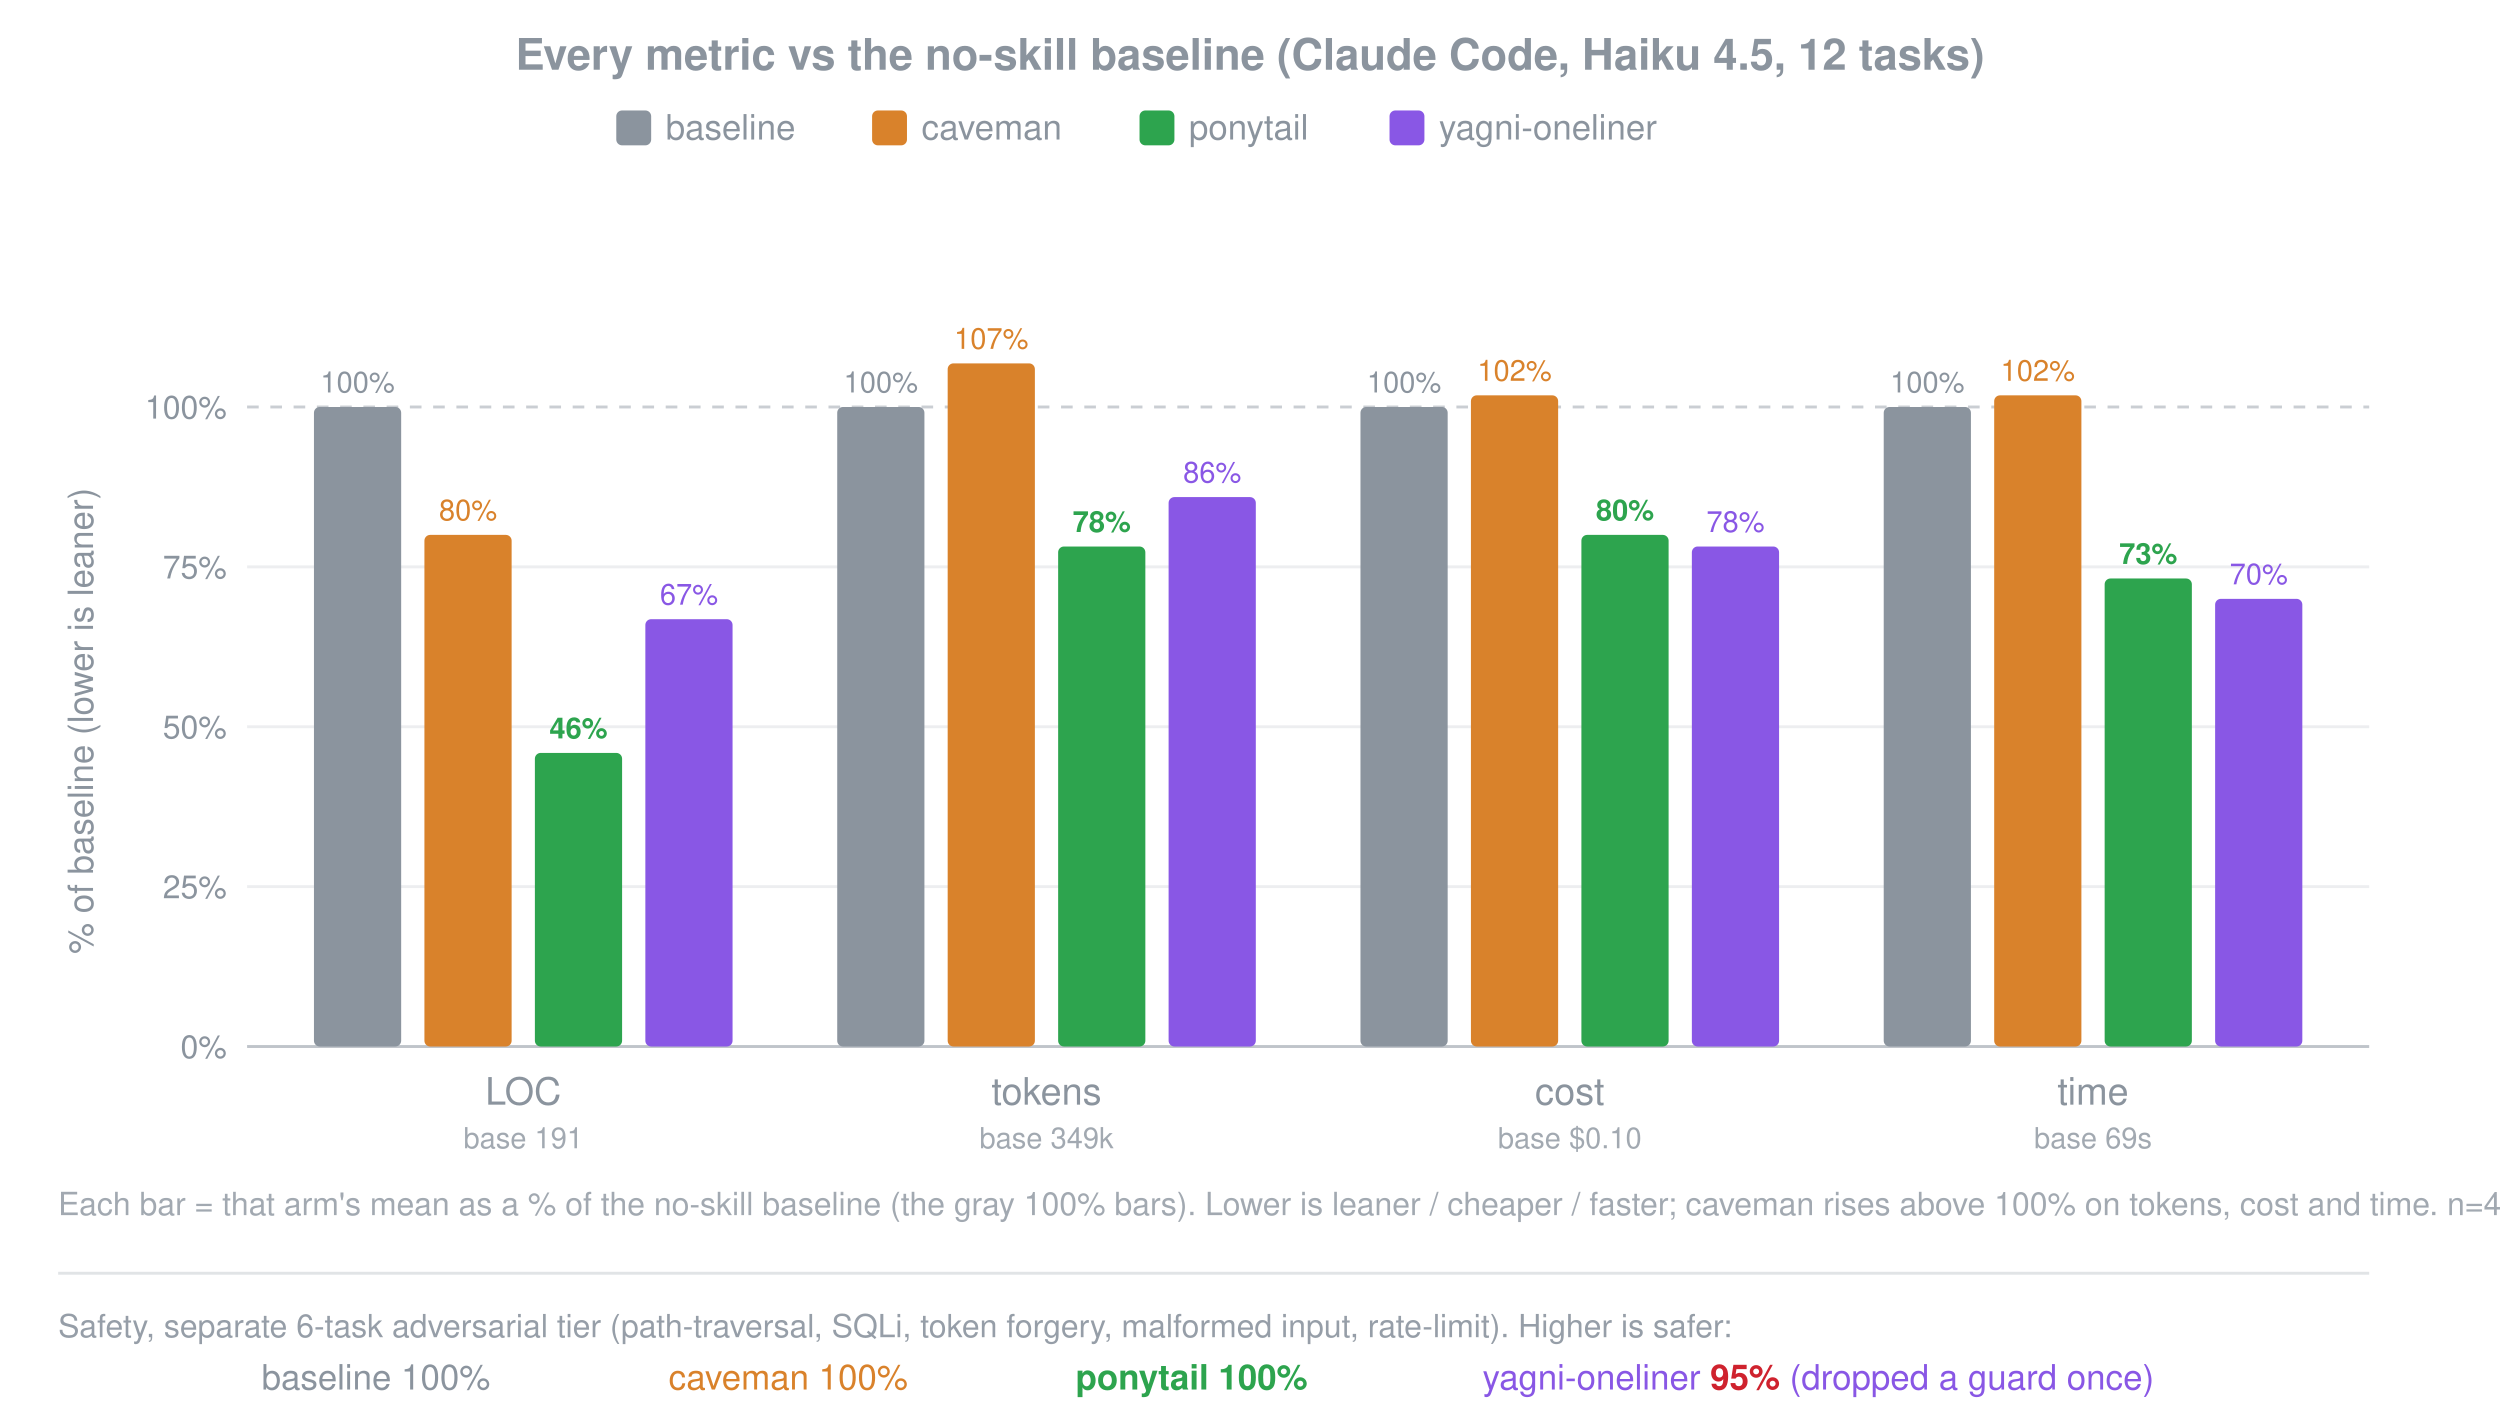
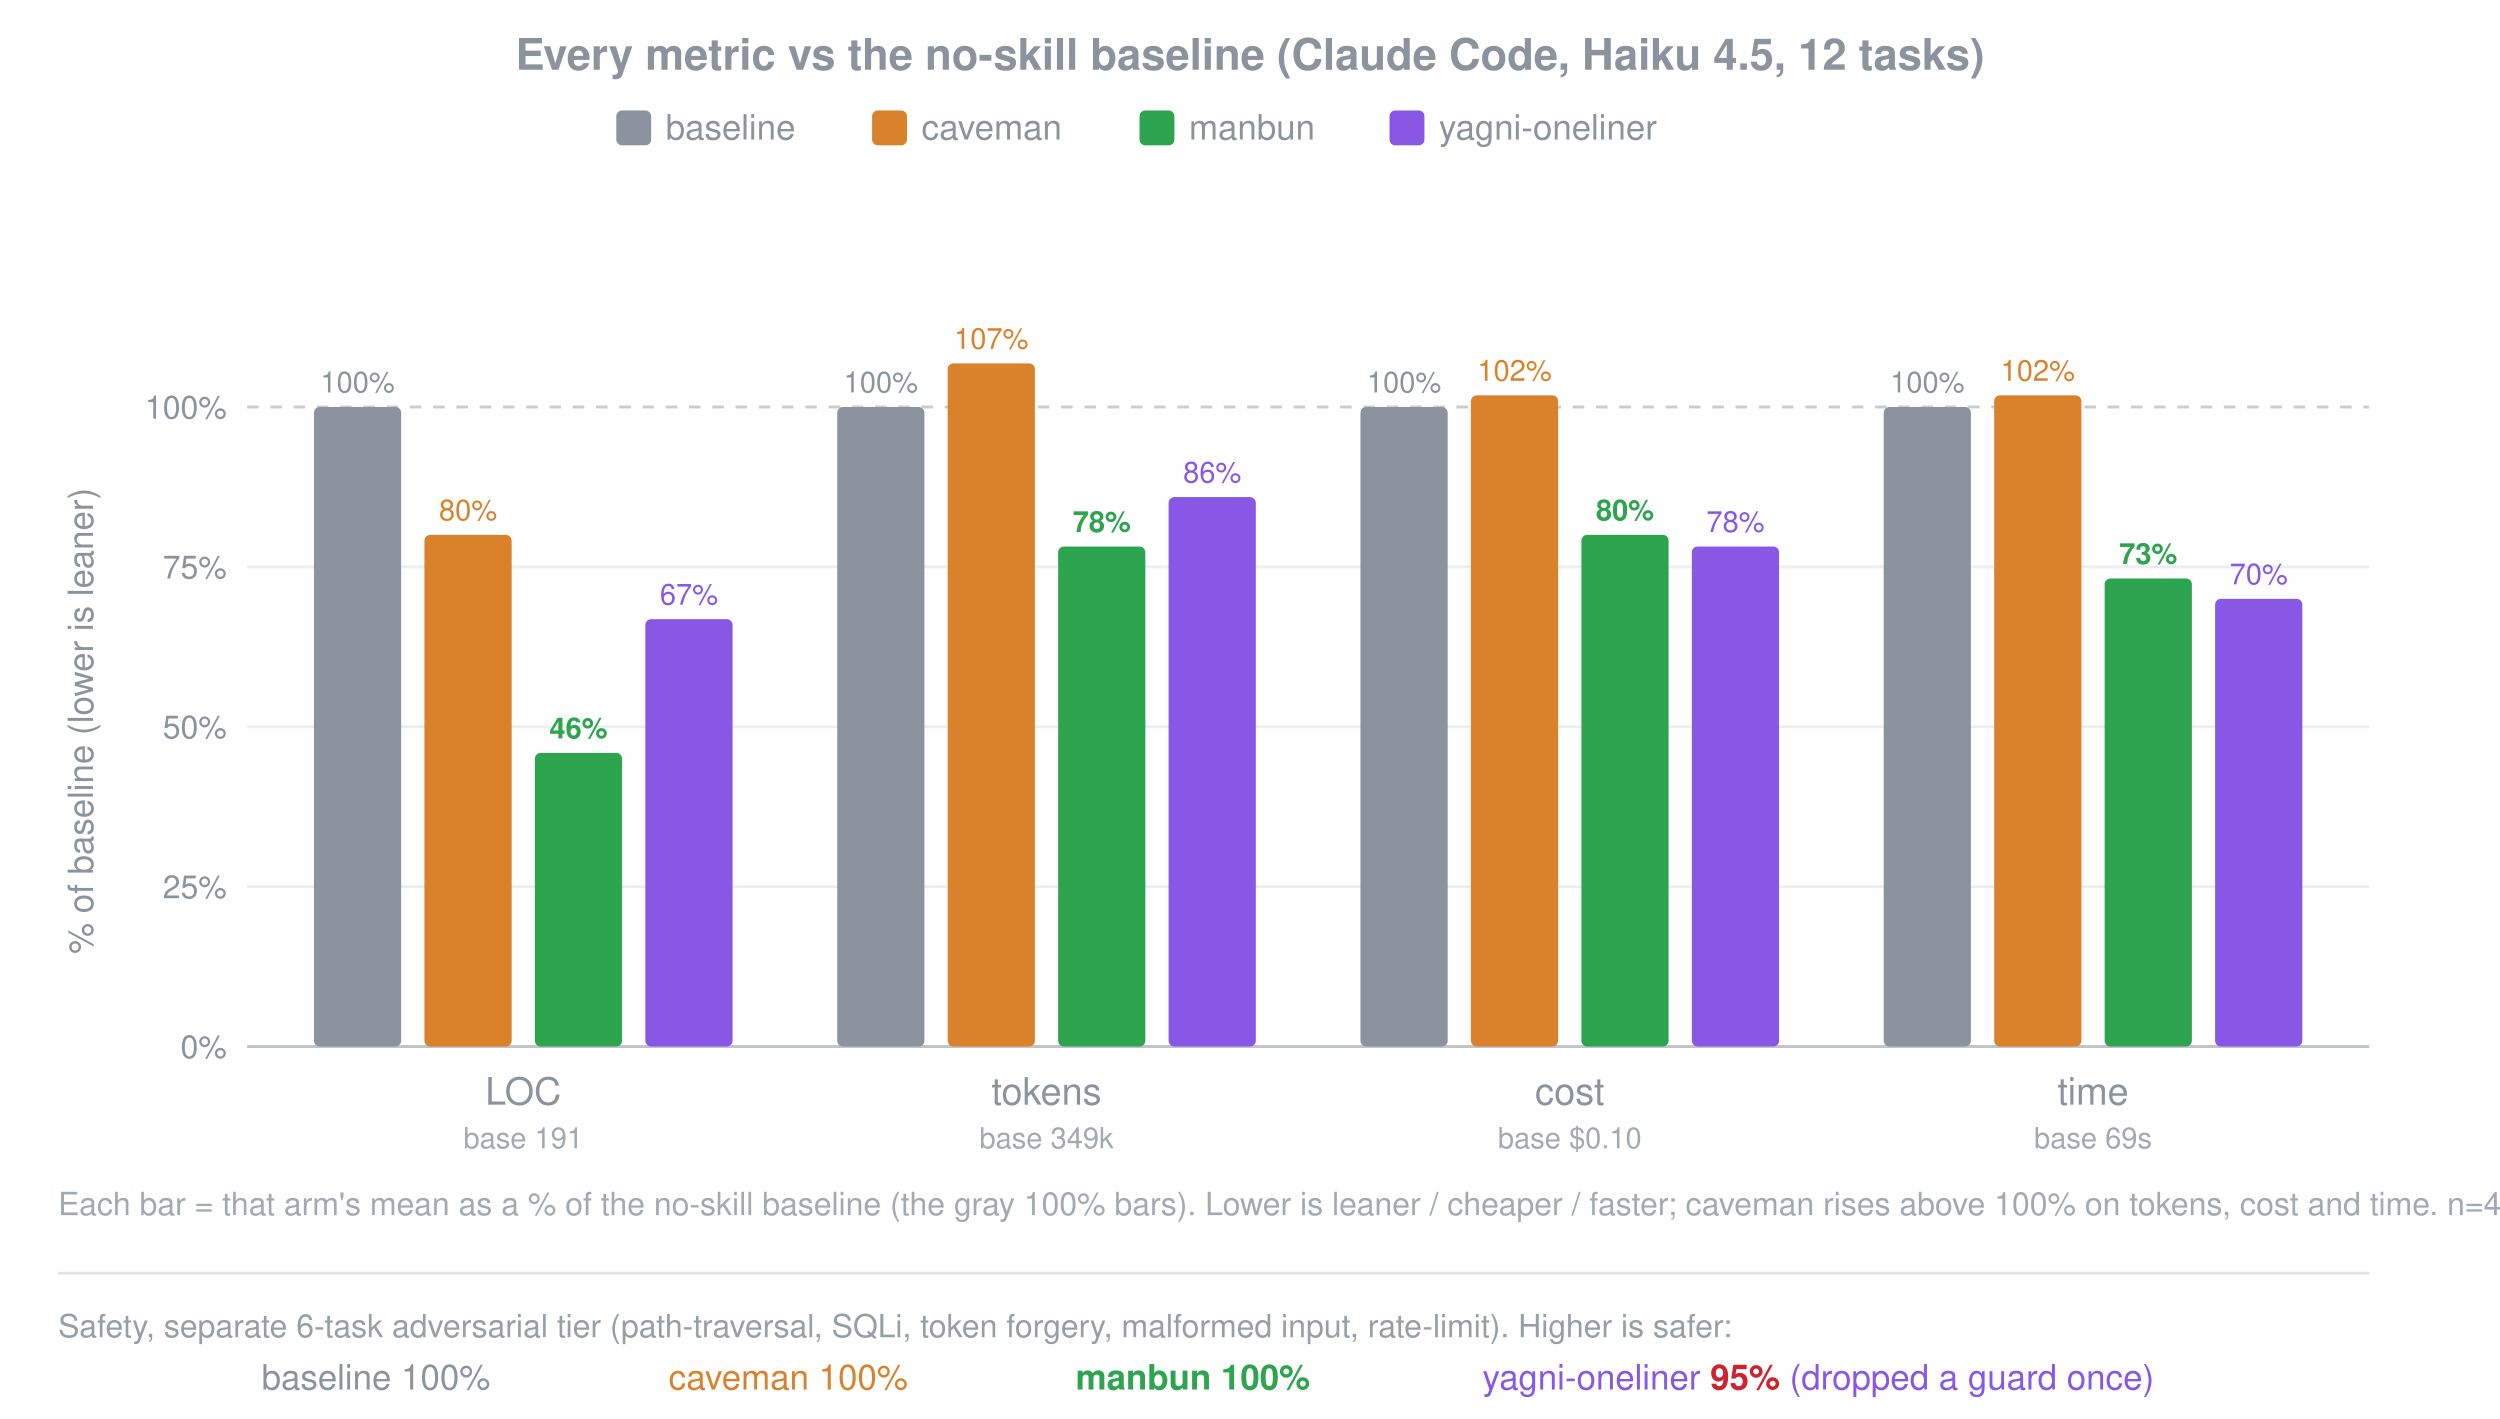
<svg xmlns="http://www.w3.org/2000/svg" viewBox="0 0 860 488" font-family="-apple-system, 'Segoe UI', Helvetica, Arial, sans-serif">
  <text x="430" y="24" font-size="15" font-weight="600" fill="#8b949e" text-anchor="middle">Every metric vs the no-skill baseline (Claude Code, Haiku 4.5, 12 tasks)</text>
  <rect x="212" y="38" width="12" height="12" rx="2" fill="#8b949e" />
  <text x="229" y="48" font-size="12" fill="#8b949e">baseline</text>
  <rect x="300" y="38" width="12" height="12" rx="2" fill="#d9822b" />
  <text x="317" y="48" font-size="12" fill="#8b949e">caveman</text>
  <rect x="392" y="38" width="12" height="12" rx="2" fill="#2da44e" />
-   <text x="409" y="48" font-size="12" fill="#8b949e">ponytail</text>
+   <text x="409" y="48" font-size="12" fill="#8b949e">manbun</text>
  <rect x="478" y="38" width="12" height="12" rx="2" fill="#8957e5" />
  <text x="495" y="48" font-size="12" fill="#8b949e">yagni-oneliner</text>
  <text x="32" y="248" font-size="12" fill="#8b949e" text-anchor="middle" transform="rotate(-90 32 248)">% of baseline (lower is leaner)</text>
  <line x1="85" y1="360" x2="815" y2="360" stroke="#8b949e" stroke-opacity="0.55" />
  <line x1="85" y1="305" x2="815" y2="305" stroke="#8b949e" stroke-opacity="0.16" />
  <line x1="85" y1="250" x2="815" y2="250" stroke="#8b949e" stroke-opacity="0.16" />
  <line x1="85" y1="195" x2="815" y2="195" stroke="#8b949e" stroke-opacity="0.16" />
  <line x1="85" y1="140" x2="815" y2="140" stroke="#8b949e" stroke-opacity="0.45" stroke-dasharray="4 4" />
  <text x="78" y="364" font-size="11" fill="#8b949e" text-anchor="end">0%</text>
  <text x="78" y="309" font-size="11" fill="#8b949e" text-anchor="end">25%</text>
  <text x="78" y="254" font-size="11" fill="#8b949e" text-anchor="end">50%</text>
  <text x="78" y="199" font-size="11" fill="#8b949e" text-anchor="end">75%</text>
  <text x="78" y="144" font-size="11" fill="#8b949e" text-anchor="end">100%</text>
  <rect x="108" y="140" width="30" height="220" rx="2" fill="#8b949e" />
  <text x="123" y="135" font-size="10" fill="#8b949e" text-anchor="middle">100%</text>
  <rect x="146" y="184" width="30" height="176" rx="2" fill="#d9822b" />
  <text x="161" y="179" font-size="10" fill="#d9822b" text-anchor="middle">80%</text>
  <rect x="184" y="259" width="30" height="101" rx="2" fill="#2da44e" />
  <text x="199" y="254" font-size="10" font-weight="600" fill="#2da44e" text-anchor="middle">46%</text>
  <rect x="222" y="213" width="30" height="147" rx="2" fill="#8957e5" />
  <text x="237" y="208" font-size="10" fill="#8957e5" text-anchor="middle">67%</text>
  <text x="180" y="380" font-size="13" fill="#8b949e" text-anchor="middle">LOC</text>
  <text x="180" y="395" font-size="10" fill="#8b949e" opacity="0.8" text-anchor="middle">base 191</text>
  <rect x="288" y="140" width="30" height="220" rx="2" fill="#8b949e" />
  <text x="303" y="135" font-size="10" fill="#8b949e" text-anchor="middle">100%</text>
  <rect x="326" y="125" width="30" height="235" rx="2" fill="#d9822b" />
  <text x="341" y="120" font-size="10" fill="#d9822b" text-anchor="middle">107%</text>
  <rect x="364" y="188" width="30" height="172" rx="2" fill="#2da44e" />
  <text x="379" y="183" font-size="10" font-weight="600" fill="#2da44e" text-anchor="middle">78%</text>
  <rect x="402" y="171" width="30" height="189" rx="2" fill="#8957e5" />
  <text x="417" y="166" font-size="10" fill="#8957e5" text-anchor="middle">86%</text>
  <text x="360" y="380" font-size="13" fill="#8b949e" text-anchor="middle">tokens</text>
  <text x="360" y="395" font-size="10" fill="#8b949e" opacity="0.8" text-anchor="middle">base 349k</text>
  <rect x="468" y="140" width="30" height="220" rx="2" fill="#8b949e" />
  <text x="483" y="135" font-size="10" fill="#8b949e" text-anchor="middle">100%</text>
  <rect x="506" y="136" width="30" height="224" rx="2" fill="#d9822b" />
  <text x="521" y="131" font-size="10" fill="#d9822b" text-anchor="middle">102%</text>
  <rect x="544" y="184" width="30" height="176" rx="2" fill="#2da44e" />
  <text x="559" y="179" font-size="10" font-weight="600" fill="#2da44e" text-anchor="middle">80%</text>
  <rect x="582" y="188" width="30" height="172" rx="2" fill="#8957e5" />
  <text x="597" y="183" font-size="10" fill="#8957e5" text-anchor="middle">78%</text>
  <text x="540" y="380" font-size="13" fill="#8b949e" text-anchor="middle">cost</text>
  <text x="540" y="395" font-size="10" fill="#8b949e" opacity="0.8" text-anchor="middle">base $0.10</text>
  <rect x="648" y="140" width="30" height="220" rx="2" fill="#8b949e" />
  <text x="663" y="135" font-size="10" fill="#8b949e" text-anchor="middle">100%</text>
  <rect x="686" y="136" width="30" height="224" rx="2" fill="#d9822b" />
  <text x="701" y="131" font-size="10" fill="#d9822b" text-anchor="middle">102%</text>
  <rect x="724" y="199" width="30" height="161" rx="2" fill="#2da44e" />
  <text x="739" y="194" font-size="10" font-weight="600" fill="#2da44e" text-anchor="middle">73%</text>
  <rect x="762" y="206" width="30" height="154" rx="2" fill="#8957e5" />
  <text x="777" y="201" font-size="10" fill="#8957e5" text-anchor="middle">70%</text>
  <text x="720" y="380" font-size="13" fill="#8b949e" text-anchor="middle">time</text>
  <text x="720" y="395" font-size="10" fill="#8b949e" opacity="0.8" text-anchor="middle">base 69s</text>
  <text x="20" y="418" font-size="11" fill="#8b949e" opacity="0.8">Each bar = that arm's mean as a % of the no-skill baseline (the gray 100% bars). Lower is leaner / cheaper / faster; caveman rises above 100% on tokens, cost and time. n=4.</text>
  <line x1="20" y1="438" x2="815" y2="438" stroke="#8b949e" stroke-opacity="0.25" />
  <text x="20" y="460" font-size="11" fill="#8b949e" opacity="0.9">Safety, separate 6-task adversarial tier (path-traversal, SQLi, token forgery, malformed input, rate-limit). Higher is safer:</text>
  <text x="90" y="478" font-size="12" fill="#8b949e">baseline 100%</text>
  <text x="230" y="478" font-size="12" fill="#d9822b">caveman 100%</text>
-   <text x="370" y="478" font-size="12" font-weight="600" fill="#2da44e">ponytail 100%</text>
+   <text x="370" y="478" font-size="12" font-weight="600" fill="#2da44e">manbun 100%</text>
  <text x="510" y="478" font-size="12" fill="#8957e5">yagni-oneliner <tspan fill="#cf222e" font-weight="600">95%</tspan> (dropped a guard once)</text>
</svg>
